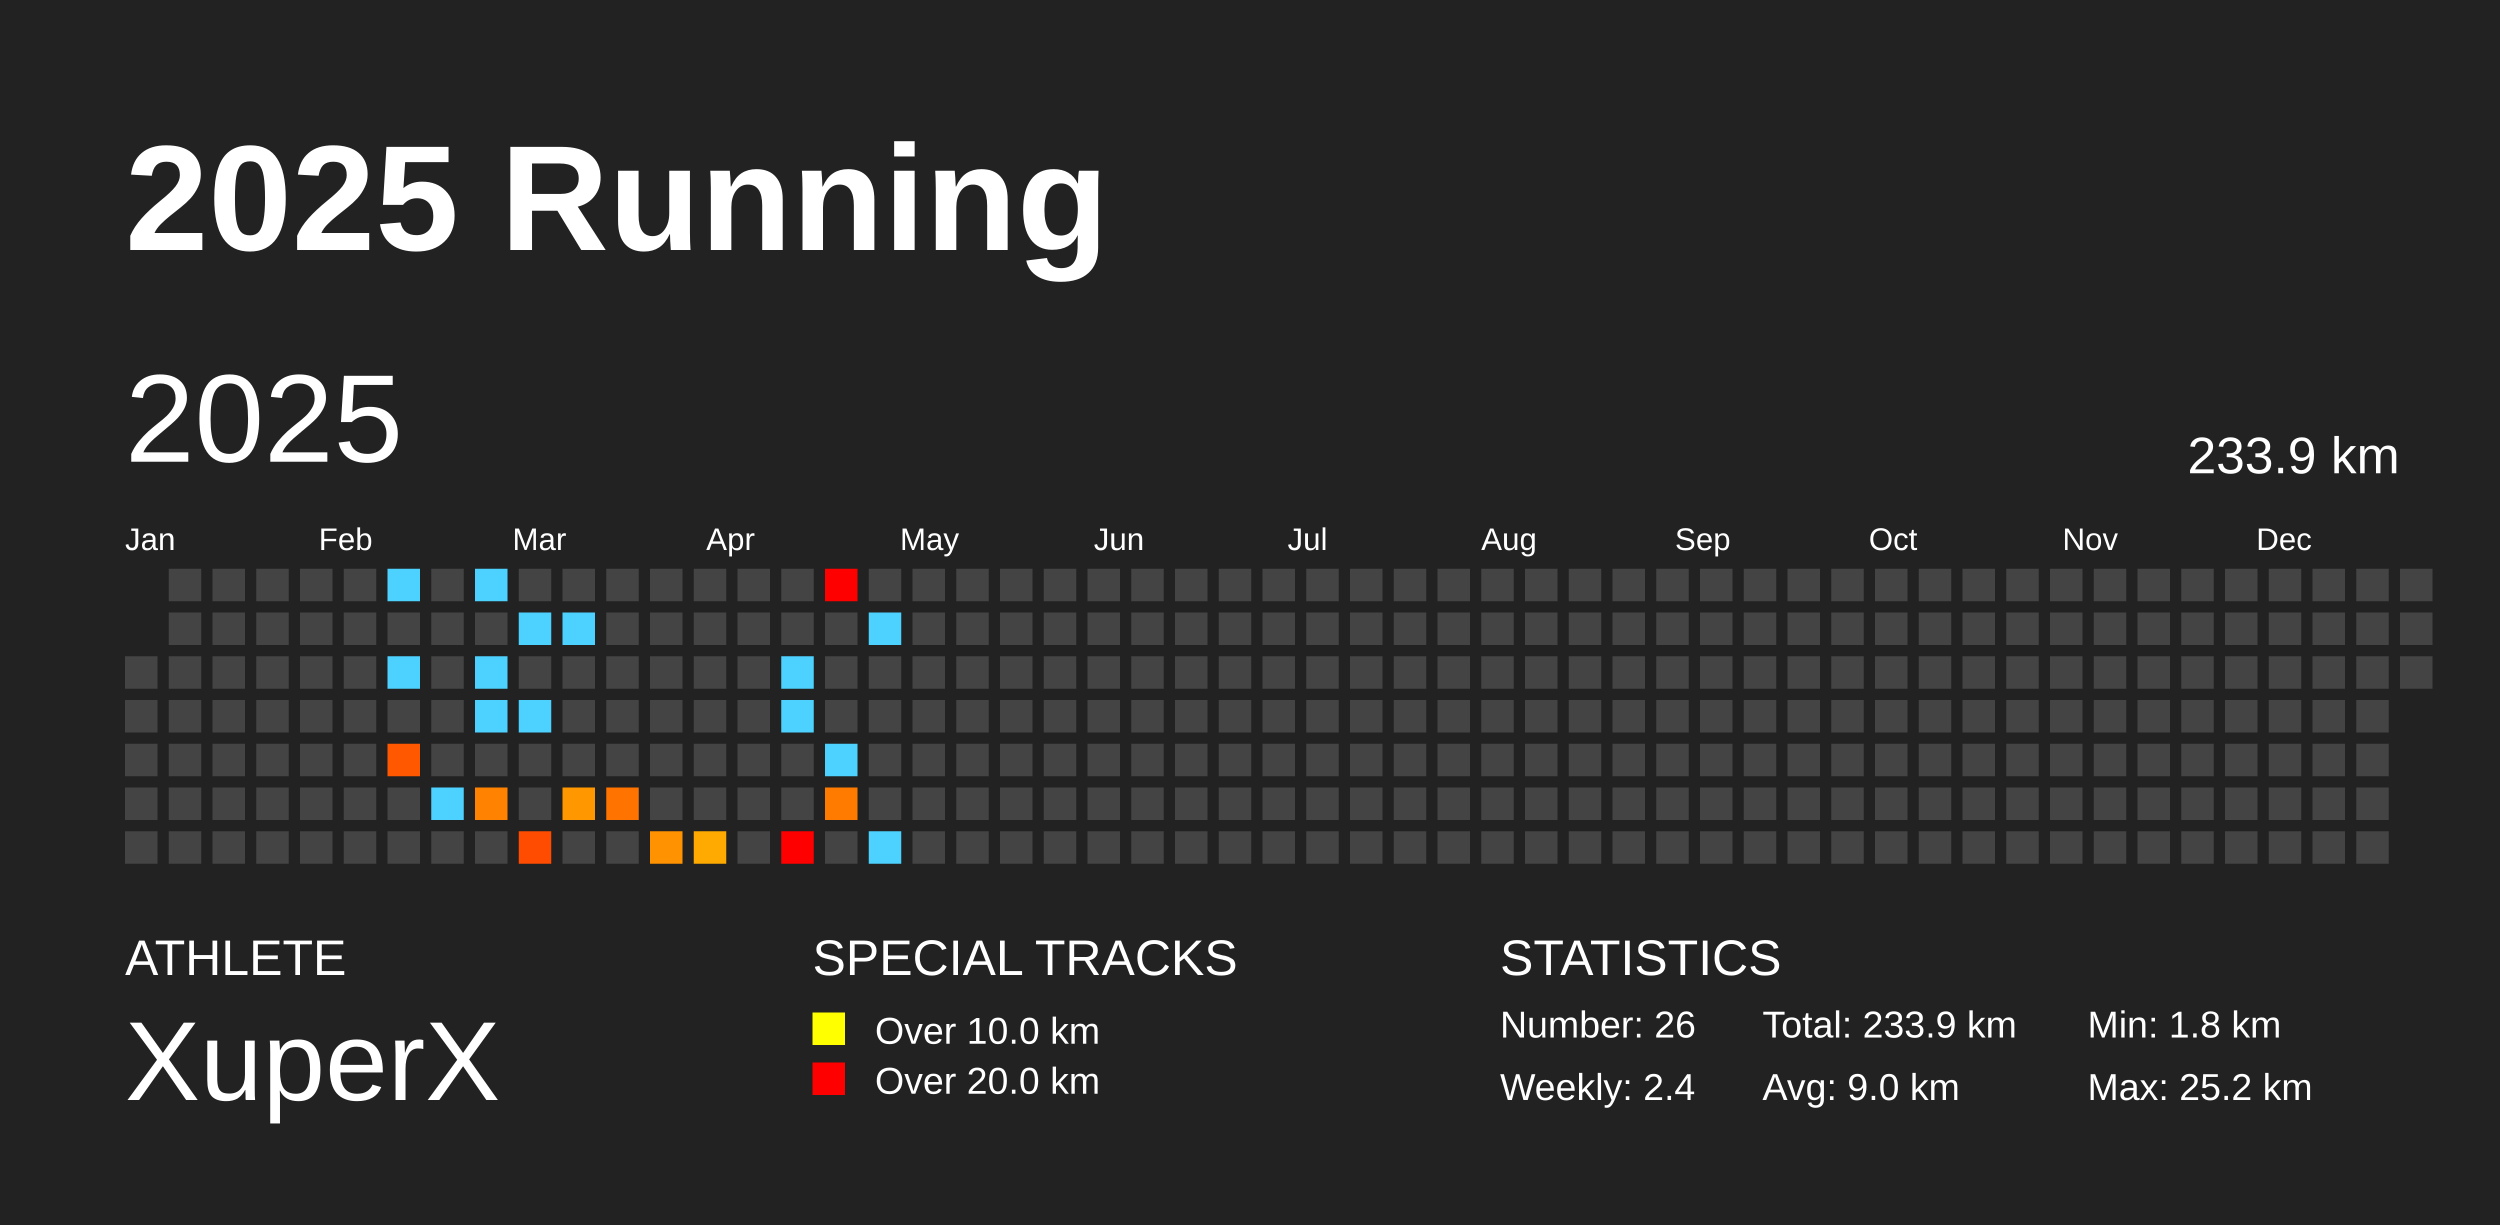
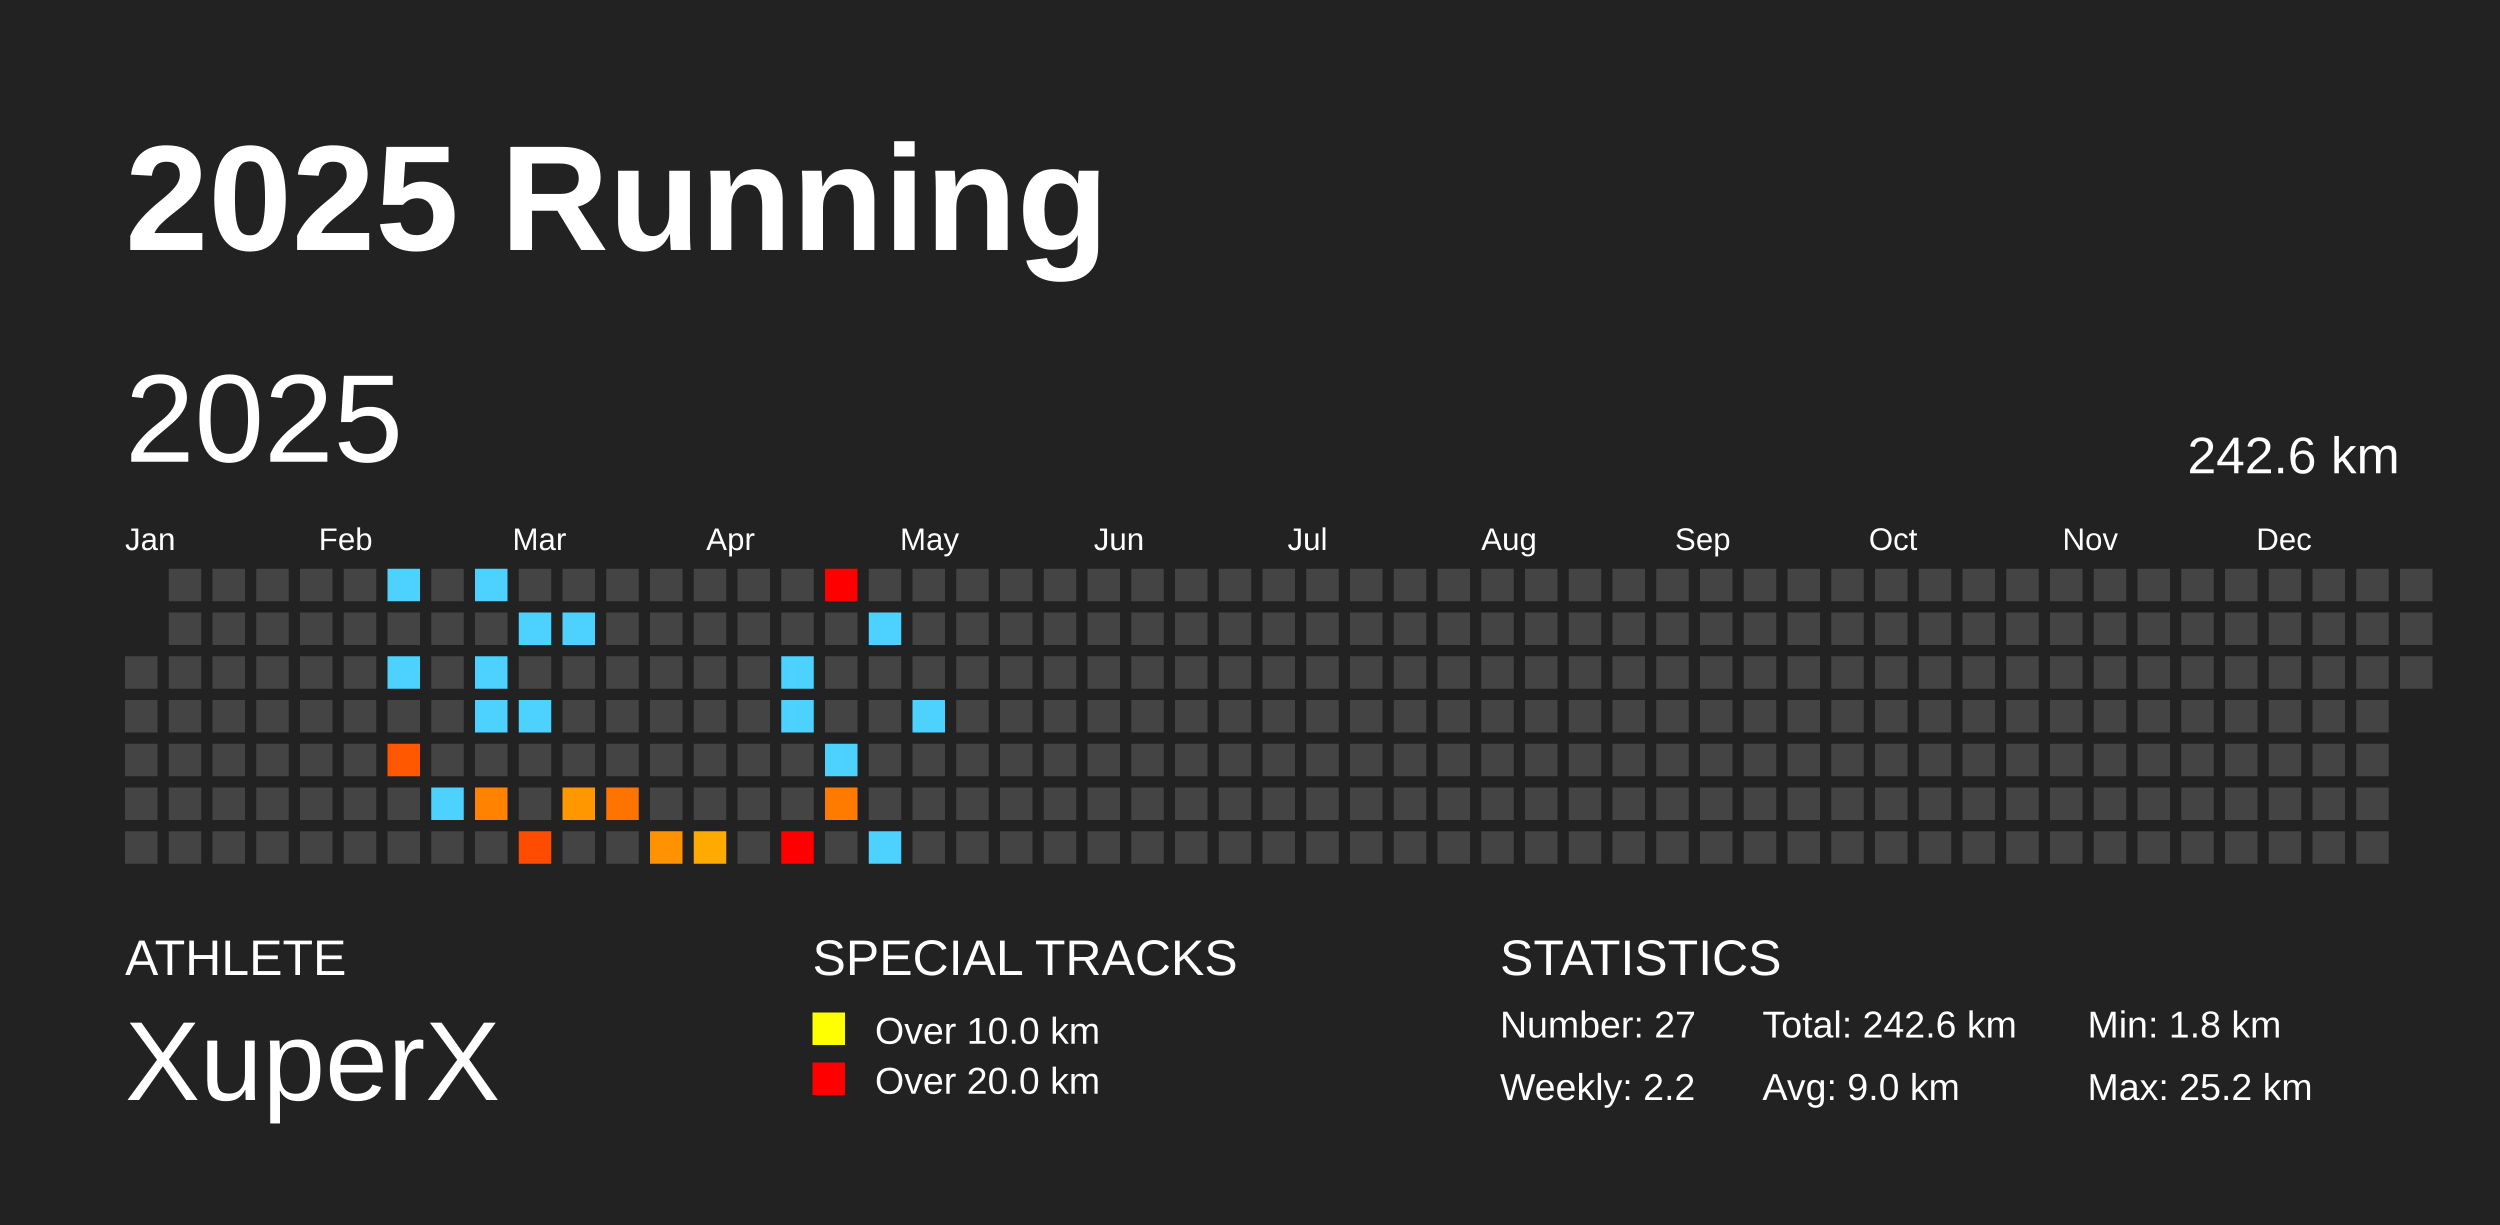
<svg xmlns="http://www.w3.org/2000/svg" baseProfile="full" height="98mm" version="1.1" viewBox="0,0,200,98" width="200mm">
  <defs />
  <rect fill="#222222" height="98" width="200" x="0" y="0" />
  <text fill="#FFFFFF" style="font-size:12px; font-family:Arial; font-weight:bold;" x="10" y="20">2025 Running</text>
  <text fill="#FFFFFF" style="font-size:4px; font-family:Arial" x="10" y="78">ATHLETE</text>
  <text fill="#FFFFFF" style="font-size:9px; font-family:Arial" x="10" y="88">XuperX</text>
  <text fill="#FFFFFF" style="font-size:4px; font-family:Arial" x="65" y="78">SPECIAL TRACKS</text>
  <rect fill="yellow" height="2.6" width="2.6" x="65" y="81" />
  <text fill="#FFFFFF" style="font-size:3px; font-family:Arial" x="70" y="83.5">Over 10.0 km</text>
  <rect fill="red" height="2.6" width="2.6" x="65" y="85" />
  <text fill="#FFFFFF" style="font-size:3px; font-family:Arial" x="70" y="87.5">Over 20.0 km</text>
  <text fill="#FFFFFF" style="font-size:4px; font-family:Arial" x="120" y="78">STATISTICS</text>
-   <text fill="#FFFFFF" style="font-size:3px; font-family:Arial" x="120" y="83">Number: 26</text>
-   <text fill="#FFFFFF" style="font-size:3px; font-family:Arial" x="120" y="88">Weekly: 2.4</text>
-   <text fill="#FFFFFF" style="font-size:3px; font-family:Arial" x="141" y="83">Total: 233.9 km</text>
+   <text fill="#FFFFFF" style="font-size:3px; font-family:Arial" x="120" y="83">Number: 27</text>
+   <text fill="#FFFFFF" style="font-size:3px; font-family:Arial" x="120" y="88">Weekly: 2.2</text>
+   <text fill="#FFFFFF" style="font-size:3px; font-family:Arial" x="141" y="83">Total: 242.6 km</text>
  <text fill="#FFFFFF" style="font-size:3px; font-family:Arial" x="141" y="88">Avg: 9.0 km</text>
  <text fill="#FFFFFF" style="font-size:3px; font-family:Arial" x="167" y="83">Min: 1.8 km</text>
  <text fill="#FFFFFF" style="font-size:3px; font-family:Arial" x="167" y="88">Max: 25.2 km</text>
  <text dominant-baseline="hanging" fill="#FFFFFF" style="font-size:10.0px; font-family:Arial;" x="10" y="30">2025</text>
-   <text dominant-baseline="hanging" fill="#FFFFFF" style="font-size:4.125px; font-family:Arial;" x="175" y="35">233.9 km</text>
+   <text dominant-baseline="hanging" fill="#FFFFFF" style="font-size:4.125px; font-family:Arial;" x="175" y="35">242.6 km</text>
  <text fill="#FFFFFF" style="font-size:2.5px; font-family:Arial" x="10.0" y="44">Jan</text>
  <text fill="#FFFFFF" style="font-size:2.5px; font-family:Arial" x="25.5" y="44">Feb</text>
  <text fill="#FFFFFF" style="font-size:2.5px; font-family:Arial" x="41.0" y="44">Mar</text>
  <text fill="#FFFFFF" style="font-size:2.5px; font-family:Arial" x="56.5" y="44">Apr</text>
  <text fill="#FFFFFF" style="font-size:2.5px; font-family:Arial" x="72.0" y="44">May</text>
  <text fill="#FFFFFF" style="font-size:2.5px; font-family:Arial" x="87.5" y="44">Jun</text>
  <text fill="#FFFFFF" style="font-size:2.5px; font-family:Arial" x="103.0" y="44">Jul</text>
  <text fill="#FFFFFF" style="font-size:2.5px; font-family:Arial" x="118.5" y="44">Aug</text>
  <text fill="#FFFFFF" style="font-size:2.5px; font-family:Arial" x="134.0" y="44">Sep</text>
  <text fill="#FFFFFF" style="font-size:2.5px; font-family:Arial" x="149.5" y="44">Oct</text>
  <text fill="#FFFFFF" style="font-size:2.5px; font-family:Arial" x="165.0" y="44">Nov</text>
  <text fill="#FFFFFF" style="font-size:2.5px; font-family:Arial" x="180.5" y="44">Dec</text>
  <rect fill="#444444" height="2.6" width="2.6" x="10.0" y="52.5" />
  <rect fill="#444444" height="2.6" width="2.6" x="10.0" y="56.0" />
  <rect fill="#444444" height="2.6" width="2.6" x="10.0" y="59.5" />
  <rect fill="#444444" height="2.6" width="2.6" x="10.0" y="63.0" />
  <rect fill="#444444" height="2.6" width="2.6" x="10.0" y="66.5" />
  <rect fill="#444444" height="2.6" width="2.6" x="13.5" y="45.5" />
  <rect fill="#444444" height="2.6" width="2.6" x="13.5" y="49.0" />
  <rect fill="#444444" height="2.6" width="2.6" x="13.5" y="52.5" />
  <rect fill="#444444" height="2.6" width="2.6" x="13.5" y="56.0" />
  <rect fill="#444444" height="2.6" width="2.6" x="13.5" y="59.5" />
  <rect fill="#444444" height="2.6" width="2.6" x="13.5" y="63.0" />
  <rect fill="#444444" height="2.6" width="2.6" x="13.5" y="66.5" />
  <rect fill="#444444" height="2.6" width="2.6" x="17.0" y="45.5" />
  <rect fill="#444444" height="2.6" width="2.6" x="17.0" y="49.0" />
  <rect fill="#444444" height="2.6" width="2.6" x="17.0" y="52.5" />
  <rect fill="#444444" height="2.6" width="2.6" x="17.0" y="56.0" />
  <rect fill="#444444" height="2.6" width="2.6" x="17.0" y="59.5" />
  <rect fill="#444444" height="2.6" width="2.6" x="17.0" y="63.0" />
  <rect fill="#444444" height="2.6" width="2.6" x="17.0" y="66.5" />
  <rect fill="#444444" height="2.6" width="2.6" x="20.5" y="45.5" />
  <rect fill="#444444" height="2.6" width="2.6" x="20.5" y="49.0" />
  <rect fill="#444444" height="2.6" width="2.6" x="20.5" y="52.5" />
  <rect fill="#444444" height="2.6" width="2.6" x="20.5" y="56.0" />
  <rect fill="#444444" height="2.6" width="2.6" x="20.5" y="59.5" />
  <rect fill="#444444" height="2.6" width="2.6" x="20.5" y="63.0" />
  <rect fill="#444444" height="2.6" width="2.6" x="20.5" y="66.5" />
  <rect fill="#444444" height="2.6" width="2.6" x="24.0" y="45.5" />
  <rect fill="#444444" height="2.6" width="2.6" x="24.0" y="49.0" />
  <rect fill="#444444" height="2.6" width="2.6" x="24.0" y="52.5" />
  <rect fill="#444444" height="2.6" width="2.6" x="24.0" y="56.0" />
  <rect fill="#444444" height="2.6" width="2.6" x="24.0" y="59.5" />
  <rect fill="#444444" height="2.6" width="2.6" x="24.0" y="63.0" />
  <rect fill="#444444" height="2.6" width="2.6" x="24.0" y="66.5" />
  <rect fill="#444444" height="2.6" width="2.6" x="27.5" y="45.5" />
  <rect fill="#444444" height="2.6" width="2.6" x="27.5" y="49.0" />
  <rect fill="#444444" height="2.6" width="2.6" x="27.5" y="52.5" />
  <rect fill="#444444" height="2.6" width="2.6" x="27.5" y="56.0" />
  <rect fill="#444444" height="2.6" width="2.6" x="27.5" y="59.5" />
  <rect fill="#444444" height="2.6" width="2.6" x="27.5" y="63.0" />
  <rect fill="#444444" height="2.6" width="2.6" x="27.5" y="66.5" />
  <rect fill="#4dd2ff" height="2.6" width="2.6" x="31.0" y="45.5" />
  <rect fill="#444444" height="2.6" width="2.6" x="31.0" y="49.0" />
  <rect fill="#4dd2ff" height="2.6" width="2.6" x="31.0" y="52.5" />
  <rect fill="#444444" height="2.6" width="2.6" x="31.0" y="56.0" />
  <rect fill="#ff5800" height="2.6" width="2.6" x="31.0" y="59.5" />
  <rect fill="#444444" height="2.6" width="2.6" x="31.0" y="63.0" />
  <rect fill="#444444" height="2.6" width="2.6" x="31.0" y="66.5" />
  <rect fill="#444444" height="2.6" width="2.6" x="34.5" y="45.5" />
  <rect fill="#444444" height="2.6" width="2.6" x="34.5" y="49.0" />
  <rect fill="#444444" height="2.6" width="2.6" x="34.5" y="52.5" />
  <rect fill="#444444" height="2.6" width="2.6" x="34.5" y="56.0" />
  <rect fill="#444444" height="2.6" width="2.6" x="34.5" y="59.5" />
  <rect fill="#4dd2ff" height="2.6" width="2.6" x="34.5" y="63.0" />
  <rect fill="#444444" height="2.6" width="2.6" x="34.5" y="66.5" />
  <rect fill="#4dd2ff" height="2.6" width="2.6" x="38.0" y="45.5" />
  <rect fill="#444444" height="2.6" width="2.6" x="38.0" y="49.0" />
  <rect fill="#4dd2ff" height="2.6" width="2.6" x="38.0" y="52.5" />
  <rect fill="#4dd2ff" height="2.6" width="2.6" x="38.0" y="56.0" />
  <rect fill="#444444" height="2.6" width="2.6" x="38.0" y="59.5" />
  <rect fill="#ff8300" height="2.6" width="2.6" x="38.0" y="63.0" />
  <rect fill="#444444" height="2.6" width="2.6" x="38.0" y="66.5" />
  <rect fill="#444444" height="2.6" width="2.6" x="41.5" y="45.5" />
  <rect fill="#4dd2ff" height="2.6" width="2.6" x="41.5" y="49.0" />
  <rect fill="#444444" height="2.6" width="2.6" x="41.5" y="52.5" />
  <rect fill="#4dd2ff" height="2.6" width="2.6" x="41.5" y="56.0" />
  <rect fill="#444444" height="2.6" width="2.6" x="41.5" y="59.5" />
  <rect fill="#444444" height="2.6" width="2.6" x="41.5" y="63.0" />
  <rect fill="#ff4c00" height="2.6" width="2.6" x="41.5" y="66.5" />
  <rect fill="#444444" height="2.6" width="2.6" x="45.0" y="45.5" />
  <rect fill="#4dd2ff" height="2.6" width="2.6" x="45.0" y="49.0" />
  <rect fill="#444444" height="2.6" width="2.6" x="45.0" y="52.5" />
  <rect fill="#444444" height="2.6" width="2.6" x="45.0" y="56.0" />
  <rect fill="#444444" height="2.6" width="2.6" x="45.0" y="59.5" />
  <rect fill="#ff9700" height="2.6" width="2.6" x="45.0" y="63.0" />
  <rect fill="#444444" height="2.6" width="2.6" x="45.0" y="66.5" />
  <rect fill="#444444" height="2.6" width="2.6" x="48.5" y="45.5" />
  <rect fill="#444444" height="2.6" width="2.6" x="48.5" y="49.0" />
  <rect fill="#444444" height="2.6" width="2.6" x="48.5" y="52.5" />
  <rect fill="#444444" height="2.6" width="2.6" x="48.5" y="56.0" />
  <rect fill="#444444" height="2.6" width="2.6" x="48.5" y="59.5" />
  <rect fill="#ff7400" height="2.6" width="2.6" x="48.5" y="63.0" />
  <rect fill="#444444" height="2.6" width="2.6" x="48.5" y="66.5" />
  <rect fill="#444444" height="2.6" width="2.6" x="52.0" y="45.5" />
  <rect fill="#444444" height="2.6" width="2.6" x="52.0" y="49.0" />
  <rect fill="#444444" height="2.6" width="2.6" x="52.0" y="52.5" />
  <rect fill="#444444" height="2.6" width="2.6" x="52.0" y="56.0" />
  <rect fill="#444444" height="2.6" width="2.6" x="52.0" y="59.5" />
  <rect fill="#444444" height="2.6" width="2.6" x="52.0" y="63.0" />
  <rect fill="#ff9200" height="2.6" width="2.6" x="52.0" y="66.5" />
  <rect fill="#444444" height="2.6" width="2.6" x="55.5" y="45.5" />
  <rect fill="#444444" height="2.6" width="2.6" x="55.5" y="49.0" />
  <rect fill="#444444" height="2.6" width="2.6" x="55.5" y="52.5" />
  <rect fill="#444444" height="2.6" width="2.6" x="55.5" y="56.0" />
  <rect fill="#444444" height="2.6" width="2.6" x="55.5" y="59.5" />
  <rect fill="#444444" height="2.6" width="2.6" x="55.5" y="63.0" />
  <rect fill="#ffaa00" height="2.6" width="2.6" x="55.5" y="66.5" />
  <rect fill="#444444" height="2.6" width="2.6" x="59.0" y="45.5" />
  <rect fill="#444444" height="2.6" width="2.6" x="59.0" y="49.0" />
  <rect fill="#444444" height="2.6" width="2.6" x="59.0" y="52.5" />
  <rect fill="#444444" height="2.6" width="2.6" x="59.0" y="56.0" />
  <rect fill="#444444" height="2.6" width="2.6" x="59.0" y="59.5" />
  <rect fill="#444444" height="2.6" width="2.6" x="59.0" y="63.0" />
  <rect fill="#444444" height="2.6" width="2.6" x="59.0" y="66.5" />
  <rect fill="#444444" height="2.6" width="2.6" x="62.5" y="45.5" />
  <rect fill="#444444" height="2.6" width="2.6" x="62.5" y="49.0" />
  <rect fill="#4dd2ff" height="2.6" width="2.6" x="62.5" y="52.5" />
  <rect fill="#4dd2ff" height="2.6" width="2.6" x="62.5" y="56.0" />
  <rect fill="#444444" height="2.6" width="2.6" x="62.5" y="59.5" />
  <rect fill="#444444" height="2.6" width="2.6" x="62.5" y="63.0" />
  <rect fill="red" height="2.6" width="2.6" x="62.5" y="66.5" />
  <rect fill="red" height="2.6" width="2.6" x="66.0" y="45.5" />
  <rect fill="#444444" height="2.6" width="2.6" x="66.0" y="49.0" />
  <rect fill="#444444" height="2.6" width="2.6" x="66.0" y="52.5" />
  <rect fill="#444444" height="2.6" width="2.6" x="66.0" y="56.0" />
  <rect fill="#4dd2ff" height="2.6" width="2.6" x="66.0" y="59.5" />
  <rect fill="#ff7b00" height="2.6" width="2.6" x="66.0" y="63.0" />
  <rect fill="#444444" height="2.6" width="2.6" x="66.0" y="66.5" />
  <rect fill="#444444" height="2.6" width="2.6" x="69.5" y="45.5" />
  <rect fill="#4dd2ff" height="2.6" width="2.6" x="69.5" y="49.0" />
  <rect fill="#444444" height="2.6" width="2.6" x="69.5" y="52.5" />
  <rect fill="#444444" height="2.6" width="2.6" x="69.5" y="56.0" />
  <rect fill="#444444" height="2.6" width="2.6" x="69.5" y="59.5" />
  <rect fill="#444444" height="2.6" width="2.6" x="69.5" y="63.0" />
  <rect fill="#4dd2ff" height="2.6" width="2.6" x="69.5" y="66.5" />
  <rect fill="#444444" height="2.6" width="2.6" x="73.0" y="45.5" />
  <rect fill="#444444" height="2.6" width="2.6" x="73.0" y="49.0" />
  <rect fill="#444444" height="2.6" width="2.6" x="73.0" y="52.5" />
-   <rect fill="#444444" height="2.6" width="2.6" x="73.0" y="56.0" />
+   <rect fill="#4dd2ff" height="2.6" width="2.6" x="73.0" y="56.0" />
  <rect fill="#444444" height="2.6" width="2.6" x="73.0" y="59.5" />
  <rect fill="#444444" height="2.6" width="2.6" x="73.0" y="63.0" />
  <rect fill="#444444" height="2.6" width="2.6" x="73.0" y="66.5" />
  <rect fill="#444444" height="2.6" width="2.6" x="76.5" y="45.5" />
  <rect fill="#444444" height="2.6" width="2.6" x="76.5" y="49.0" />
  <rect fill="#444444" height="2.6" width="2.6" x="76.5" y="52.5" />
  <rect fill="#444444" height="2.6" width="2.6" x="76.5" y="56.0" />
  <rect fill="#444444" height="2.6" width="2.6" x="76.5" y="59.5" />
  <rect fill="#444444" height="2.6" width="2.6" x="76.5" y="63.0" />
  <rect fill="#444444" height="2.6" width="2.6" x="76.5" y="66.5" />
  <rect fill="#444444" height="2.6" width="2.6" x="80.0" y="45.5" />
  <rect fill="#444444" height="2.6" width="2.6" x="80.0" y="49.0" />
  <rect fill="#444444" height="2.6" width="2.6" x="80.0" y="52.5" />
  <rect fill="#444444" height="2.6" width="2.6" x="80.0" y="56.0" />
  <rect fill="#444444" height="2.6" width="2.6" x="80.0" y="59.5" />
  <rect fill="#444444" height="2.6" width="2.6" x="80.0" y="63.0" />
  <rect fill="#444444" height="2.6" width="2.6" x="80.0" y="66.5" />
  <rect fill="#444444" height="2.6" width="2.6" x="83.5" y="45.5" />
  <rect fill="#444444" height="2.6" width="2.6" x="83.5" y="49.0" />
  <rect fill="#444444" height="2.6" width="2.6" x="83.5" y="52.5" />
  <rect fill="#444444" height="2.6" width="2.6" x="83.5" y="56.0" />
  <rect fill="#444444" height="2.6" width="2.6" x="83.5" y="59.5" />
  <rect fill="#444444" height="2.6" width="2.6" x="83.5" y="63.0" />
  <rect fill="#444444" height="2.6" width="2.6" x="83.5" y="66.5" />
  <rect fill="#444444" height="2.6" width="2.6" x="87.0" y="45.5" />
  <rect fill="#444444" height="2.6" width="2.6" x="87.0" y="49.0" />
  <rect fill="#444444" height="2.6" width="2.6" x="87.0" y="52.5" />
  <rect fill="#444444" height="2.6" width="2.6" x="87.0" y="56.0" />
  <rect fill="#444444" height="2.6" width="2.6" x="87.0" y="59.5" />
  <rect fill="#444444" height="2.6" width="2.6" x="87.0" y="63.0" />
  <rect fill="#444444" height="2.6" width="2.6" x="87.0" y="66.5" />
  <rect fill="#444444" height="2.6" width="2.6" x="90.5" y="45.5" />
  <rect fill="#444444" height="2.6" width="2.6" x="90.5" y="49.0" />
  <rect fill="#444444" height="2.6" width="2.6" x="90.5" y="52.5" />
  <rect fill="#444444" height="2.6" width="2.6" x="90.5" y="56.0" />
  <rect fill="#444444" height="2.6" width="2.6" x="90.5" y="59.5" />
  <rect fill="#444444" height="2.6" width="2.6" x="90.5" y="63.0" />
  <rect fill="#444444" height="2.6" width="2.6" x="90.5" y="66.5" />
  <rect fill="#444444" height="2.6" width="2.6" x="94.0" y="45.5" />
  <rect fill="#444444" height="2.6" width="2.6" x="94.0" y="49.0" />
  <rect fill="#444444" height="2.6" width="2.6" x="94.0" y="52.5" />
  <rect fill="#444444" height="2.6" width="2.6" x="94.0" y="56.0" />
  <rect fill="#444444" height="2.6" width="2.6" x="94.0" y="59.5" />
  <rect fill="#444444" height="2.6" width="2.6" x="94.0" y="63.0" />
  <rect fill="#444444" height="2.6" width="2.6" x="94.0" y="66.5" />
  <rect fill="#444444" height="2.6" width="2.6" x="97.5" y="45.5" />
  <rect fill="#444444" height="2.6" width="2.6" x="97.5" y="49.0" />
  <rect fill="#444444" height="2.6" width="2.6" x="97.5" y="52.5" />
  <rect fill="#444444" height="2.6" width="2.6" x="97.5" y="56.0" />
  <rect fill="#444444" height="2.6" width="2.6" x="97.5" y="59.5" />
  <rect fill="#444444" height="2.6" width="2.6" x="97.5" y="63.0" />
  <rect fill="#444444" height="2.6" width="2.6" x="97.5" y="66.5" />
  <rect fill="#444444" height="2.6" width="2.6" x="101.0" y="45.5" />
  <rect fill="#444444" height="2.6" width="2.6" x="101.0" y="49.0" />
  <rect fill="#444444" height="2.6" width="2.6" x="101.0" y="52.5" />
  <rect fill="#444444" height="2.6" width="2.6" x="101.0" y="56.0" />
  <rect fill="#444444" height="2.6" width="2.6" x="101.0" y="59.5" />
  <rect fill="#444444" height="2.6" width="2.6" x="101.0" y="63.0" />
  <rect fill="#444444" height="2.6" width="2.6" x="101.0" y="66.5" />
  <rect fill="#444444" height="2.6" width="2.6" x="104.5" y="45.5" />
  <rect fill="#444444" height="2.6" width="2.6" x="104.5" y="49.0" />
  <rect fill="#444444" height="2.6" width="2.6" x="104.5" y="52.5" />
  <rect fill="#444444" height="2.6" width="2.6" x="104.5" y="56.0" />
  <rect fill="#444444" height="2.6" width="2.6" x="104.5" y="59.5" />
  <rect fill="#444444" height="2.6" width="2.6" x="104.5" y="63.0" />
  <rect fill="#444444" height="2.6" width="2.6" x="104.5" y="66.5" />
  <rect fill="#444444" height="2.6" width="2.6" x="108.0" y="45.5" />
  <rect fill="#444444" height="2.6" width="2.6" x="108.0" y="49.0" />
  <rect fill="#444444" height="2.6" width="2.6" x="108.0" y="52.5" />
  <rect fill="#444444" height="2.6" width="2.6" x="108.0" y="56.0" />
  <rect fill="#444444" height="2.6" width="2.6" x="108.0" y="59.5" />
  <rect fill="#444444" height="2.6" width="2.6" x="108.0" y="63.0" />
  <rect fill="#444444" height="2.6" width="2.6" x="108.0" y="66.5" />
  <rect fill="#444444" height="2.6" width="2.6" x="111.5" y="45.5" />
  <rect fill="#444444" height="2.6" width="2.6" x="111.5" y="49.0" />
  <rect fill="#444444" height="2.6" width="2.6" x="111.5" y="52.5" />
  <rect fill="#444444" height="2.6" width="2.6" x="111.5" y="56.0" />
  <rect fill="#444444" height="2.6" width="2.6" x="111.5" y="59.5" />
  <rect fill="#444444" height="2.6" width="2.6" x="111.5" y="63.0" />
  <rect fill="#444444" height="2.6" width="2.6" x="111.5" y="66.5" />
  <rect fill="#444444" height="2.6" width="2.6" x="115.0" y="45.5" />
  <rect fill="#444444" height="2.6" width="2.6" x="115.0" y="49.0" />
  <rect fill="#444444" height="2.6" width="2.6" x="115.0" y="52.5" />
  <rect fill="#444444" height="2.6" width="2.6" x="115.0" y="56.0" />
  <rect fill="#444444" height="2.6" width="2.6" x="115.0" y="59.5" />
  <rect fill="#444444" height="2.6" width="2.6" x="115.0" y="63.0" />
  <rect fill="#444444" height="2.6" width="2.6" x="115.0" y="66.5" />
  <rect fill="#444444" height="2.6" width="2.6" x="118.5" y="45.5" />
  <rect fill="#444444" height="2.6" width="2.6" x="118.5" y="49.0" />
  <rect fill="#444444" height="2.6" width="2.6" x="118.5" y="52.5" />
  <rect fill="#444444" height="2.6" width="2.6" x="118.5" y="56.0" />
  <rect fill="#444444" height="2.6" width="2.6" x="118.5" y="59.5" />
  <rect fill="#444444" height="2.6" width="2.6" x="118.5" y="63.0" />
  <rect fill="#444444" height="2.6" width="2.6" x="118.5" y="66.5" />
  <rect fill="#444444" height="2.6" width="2.6" x="122.0" y="45.5" />
  <rect fill="#444444" height="2.6" width="2.6" x="122.0" y="49.0" />
  <rect fill="#444444" height="2.6" width="2.6" x="122.0" y="52.5" />
  <rect fill="#444444" height="2.6" width="2.6" x="122.0" y="56.0" />
  <rect fill="#444444" height="2.6" width="2.6" x="122.0" y="59.5" />
  <rect fill="#444444" height="2.6" width="2.6" x="122.0" y="63.0" />
  <rect fill="#444444" height="2.6" width="2.6" x="122.0" y="66.5" />
  <rect fill="#444444" height="2.6" width="2.6" x="125.5" y="45.5" />
  <rect fill="#444444" height="2.6" width="2.6" x="125.5" y="49.0" />
  <rect fill="#444444" height="2.6" width="2.6" x="125.5" y="52.5" />
  <rect fill="#444444" height="2.6" width="2.6" x="125.5" y="56.0" />
  <rect fill="#444444" height="2.6" width="2.6" x="125.5" y="59.5" />
  <rect fill="#444444" height="2.6" width="2.6" x="125.5" y="63.0" />
  <rect fill="#444444" height="2.6" width="2.6" x="125.5" y="66.5" />
  <rect fill="#444444" height="2.6" width="2.6" x="129.0" y="45.5" />
  <rect fill="#444444" height="2.6" width="2.6" x="129.0" y="49.0" />
  <rect fill="#444444" height="2.6" width="2.6" x="129.0" y="52.5" />
  <rect fill="#444444" height="2.6" width="2.6" x="129.0" y="56.0" />
  <rect fill="#444444" height="2.6" width="2.6" x="129.0" y="59.5" />
  <rect fill="#444444" height="2.6" width="2.6" x="129.0" y="63.0" />
  <rect fill="#444444" height="2.6" width="2.6" x="129.0" y="66.5" />
  <rect fill="#444444" height="2.6" width="2.6" x="132.5" y="45.5" />
  <rect fill="#444444" height="2.6" width="2.6" x="132.5" y="49.0" />
  <rect fill="#444444" height="2.6" width="2.6" x="132.5" y="52.5" />
  <rect fill="#444444" height="2.6" width="2.6" x="132.5" y="56.0" />
  <rect fill="#444444" height="2.6" width="2.6" x="132.5" y="59.5" />
  <rect fill="#444444" height="2.6" width="2.6" x="132.5" y="63.0" />
  <rect fill="#444444" height="2.6" width="2.6" x="132.5" y="66.5" />
  <rect fill="#444444" height="2.6" width="2.6" x="136.0" y="45.5" />
  <rect fill="#444444" height="2.6" width="2.6" x="136.0" y="49.0" />
  <rect fill="#444444" height="2.6" width="2.6" x="136.0" y="52.5" />
  <rect fill="#444444" height="2.6" width="2.6" x="136.0" y="56.0" />
  <rect fill="#444444" height="2.6" width="2.6" x="136.0" y="59.5" />
  <rect fill="#444444" height="2.6" width="2.6" x="136.0" y="63.0" />
  <rect fill="#444444" height="2.6" width="2.6" x="136.0" y="66.5" />
  <rect fill="#444444" height="2.6" width="2.6" x="139.5" y="45.5" />
  <rect fill="#444444" height="2.6" width="2.6" x="139.5" y="49.0" />
  <rect fill="#444444" height="2.6" width="2.6" x="139.5" y="52.5" />
  <rect fill="#444444" height="2.6" width="2.6" x="139.5" y="56.0" />
  <rect fill="#444444" height="2.6" width="2.6" x="139.5" y="59.5" />
  <rect fill="#444444" height="2.6" width="2.6" x="139.5" y="63.0" />
  <rect fill="#444444" height="2.6" width="2.6" x="139.5" y="66.5" />
  <rect fill="#444444" height="2.6" width="2.6" x="143.0" y="45.5" />
  <rect fill="#444444" height="2.6" width="2.6" x="143.0" y="49.0" />
  <rect fill="#444444" height="2.6" width="2.6" x="143.0" y="52.5" />
  <rect fill="#444444" height="2.6" width="2.6" x="143.0" y="56.0" />
  <rect fill="#444444" height="2.6" width="2.6" x="143.0" y="59.5" />
  <rect fill="#444444" height="2.6" width="2.6" x="143.0" y="63.0" />
  <rect fill="#444444" height="2.6" width="2.6" x="143.0" y="66.5" />
  <rect fill="#444444" height="2.6" width="2.6" x="146.5" y="45.5" />
  <rect fill="#444444" height="2.6" width="2.6" x="146.5" y="49.0" />
  <rect fill="#444444" height="2.6" width="2.6" x="146.5" y="52.5" />
  <rect fill="#444444" height="2.6" width="2.6" x="146.5" y="56.0" />
  <rect fill="#444444" height="2.6" width="2.6" x="146.5" y="59.5" />
  <rect fill="#444444" height="2.6" width="2.6" x="146.5" y="63.0" />
  <rect fill="#444444" height="2.6" width="2.6" x="146.5" y="66.5" />
  <rect fill="#444444" height="2.6" width="2.6" x="150.0" y="45.5" />
  <rect fill="#444444" height="2.6" width="2.6" x="150.0" y="49.0" />
  <rect fill="#444444" height="2.6" width="2.6" x="150.0" y="52.5" />
  <rect fill="#444444" height="2.6" width="2.6" x="150.0" y="56.0" />
  <rect fill="#444444" height="2.6" width="2.6" x="150.0" y="59.5" />
  <rect fill="#444444" height="2.6" width="2.6" x="150.0" y="63.0" />
  <rect fill="#444444" height="2.6" width="2.6" x="150.0" y="66.5" />
  <rect fill="#444444" height="2.6" width="2.6" x="153.5" y="45.5" />
  <rect fill="#444444" height="2.6" width="2.6" x="153.5" y="49.0" />
  <rect fill="#444444" height="2.6" width="2.6" x="153.5" y="52.5" />
  <rect fill="#444444" height="2.6" width="2.6" x="153.5" y="56.0" />
  <rect fill="#444444" height="2.6" width="2.6" x="153.5" y="59.5" />
  <rect fill="#444444" height="2.6" width="2.6" x="153.5" y="63.0" />
  <rect fill="#444444" height="2.6" width="2.6" x="153.5" y="66.5" />
  <rect fill="#444444" height="2.6" width="2.6" x="157.0" y="45.5" />
  <rect fill="#444444" height="2.6" width="2.6" x="157.0" y="49.0" />
  <rect fill="#444444" height="2.6" width="2.6" x="157.0" y="52.5" />
  <rect fill="#444444" height="2.6" width="2.6" x="157.0" y="56.0" />
  <rect fill="#444444" height="2.6" width="2.6" x="157.0" y="59.5" />
  <rect fill="#444444" height="2.6" width="2.6" x="157.0" y="63.0" />
  <rect fill="#444444" height="2.6" width="2.6" x="157.0" y="66.5" />
  <rect fill="#444444" height="2.6" width="2.6" x="160.5" y="45.5" />
  <rect fill="#444444" height="2.6" width="2.6" x="160.5" y="49.0" />
  <rect fill="#444444" height="2.6" width="2.6" x="160.5" y="52.5" />
  <rect fill="#444444" height="2.6" width="2.6" x="160.5" y="56.0" />
  <rect fill="#444444" height="2.6" width="2.6" x="160.5" y="59.5" />
  <rect fill="#444444" height="2.6" width="2.6" x="160.5" y="63.0" />
  <rect fill="#444444" height="2.6" width="2.6" x="160.5" y="66.5" />
  <rect fill="#444444" height="2.6" width="2.6" x="164.0" y="45.5" />
  <rect fill="#444444" height="2.6" width="2.6" x="164.0" y="49.0" />
  <rect fill="#444444" height="2.6" width="2.6" x="164.0" y="52.5" />
  <rect fill="#444444" height="2.6" width="2.6" x="164.0" y="56.0" />
  <rect fill="#444444" height="2.6" width="2.6" x="164.0" y="59.5" />
  <rect fill="#444444" height="2.6" width="2.6" x="164.0" y="63.0" />
  <rect fill="#444444" height="2.6" width="2.6" x="164.0" y="66.5" />
  <rect fill="#444444" height="2.6" width="2.6" x="167.5" y="45.5" />
  <rect fill="#444444" height="2.6" width="2.6" x="167.5" y="49.0" />
  <rect fill="#444444" height="2.6" width="2.6" x="167.5" y="52.5" />
  <rect fill="#444444" height="2.6" width="2.6" x="167.5" y="56.0" />
  <rect fill="#444444" height="2.6" width="2.6" x="167.5" y="59.5" />
  <rect fill="#444444" height="2.6" width="2.6" x="167.5" y="63.0" />
  <rect fill="#444444" height="2.6" width="2.6" x="167.5" y="66.5" />
  <rect fill="#444444" height="2.6" width="2.6" x="171.0" y="45.5" />
  <rect fill="#444444" height="2.6" width="2.6" x="171.0" y="49.0" />
  <rect fill="#444444" height="2.6" width="2.6" x="171.0" y="52.5" />
  <rect fill="#444444" height="2.6" width="2.6" x="171.0" y="56.0" />
  <rect fill="#444444" height="2.6" width="2.6" x="171.0" y="59.5" />
  <rect fill="#444444" height="2.6" width="2.6" x="171.0" y="63.0" />
  <rect fill="#444444" height="2.6" width="2.6" x="171.0" y="66.5" />
  <rect fill="#444444" height="2.6" width="2.6" x="174.5" y="45.5" />
  <rect fill="#444444" height="2.6" width="2.6" x="174.5" y="49.0" />
  <rect fill="#444444" height="2.6" width="2.6" x="174.5" y="52.5" />
  <rect fill="#444444" height="2.6" width="2.6" x="174.5" y="56.0" />
  <rect fill="#444444" height="2.6" width="2.6" x="174.5" y="59.5" />
  <rect fill="#444444" height="2.6" width="2.6" x="174.5" y="63.0" />
  <rect fill="#444444" height="2.6" width="2.6" x="174.5" y="66.5" />
  <rect fill="#444444" height="2.6" width="2.6" x="178.0" y="45.5" />
  <rect fill="#444444" height="2.6" width="2.6" x="178.0" y="49.0" />
  <rect fill="#444444" height="2.6" width="2.6" x="178.0" y="52.5" />
  <rect fill="#444444" height="2.6" width="2.6" x="178.0" y="56.0" />
  <rect fill="#444444" height="2.6" width="2.6" x="178.0" y="59.5" />
  <rect fill="#444444" height="2.6" width="2.6" x="178.0" y="63.0" />
  <rect fill="#444444" height="2.6" width="2.6" x="178.0" y="66.5" />
  <rect fill="#444444" height="2.6" width="2.6" x="181.5" y="45.5" />
  <rect fill="#444444" height="2.6" width="2.6" x="181.5" y="49.0" />
  <rect fill="#444444" height="2.6" width="2.6" x="181.5" y="52.5" />
  <rect fill="#444444" height="2.6" width="2.6" x="181.5" y="56.0" />
  <rect fill="#444444" height="2.6" width="2.6" x="181.5" y="59.5" />
  <rect fill="#444444" height="2.6" width="2.6" x="181.5" y="63.0" />
  <rect fill="#444444" height="2.6" width="2.6" x="181.5" y="66.5" />
  <rect fill="#444444" height="2.6" width="2.6" x="185.0" y="45.5" />
  <rect fill="#444444" height="2.6" width="2.6" x="185.0" y="49.0" />
  <rect fill="#444444" height="2.6" width="2.6" x="185.0" y="52.5" />
  <rect fill="#444444" height="2.6" width="2.6" x="185.0" y="56.0" />
  <rect fill="#444444" height="2.6" width="2.6" x="185.0" y="59.5" />
  <rect fill="#444444" height="2.6" width="2.6" x="185.0" y="63.0" />
  <rect fill="#444444" height="2.6" width="2.6" x="185.0" y="66.5" />
  <rect fill="#444444" height="2.6" width="2.6" x="188.5" y="45.5" />
  <rect fill="#444444" height="2.6" width="2.6" x="188.5" y="49.0" />
  <rect fill="#444444" height="2.6" width="2.6" x="188.5" y="52.5" />
  <rect fill="#444444" height="2.6" width="2.6" x="188.5" y="56.0" />
  <rect fill="#444444" height="2.6" width="2.6" x="188.5" y="59.5" />
  <rect fill="#444444" height="2.6" width="2.6" x="188.5" y="63.0" />
  <rect fill="#444444" height="2.6" width="2.6" x="188.5" y="66.5" />
  <rect fill="#444444" height="2.6" width="2.6" x="192.0" y="45.5" />
  <rect fill="#444444" height="2.6" width="2.6" x="192.0" y="49.0" />
  <rect fill="#444444" height="2.6" width="2.6" x="192.0" y="52.5" />
</svg>
